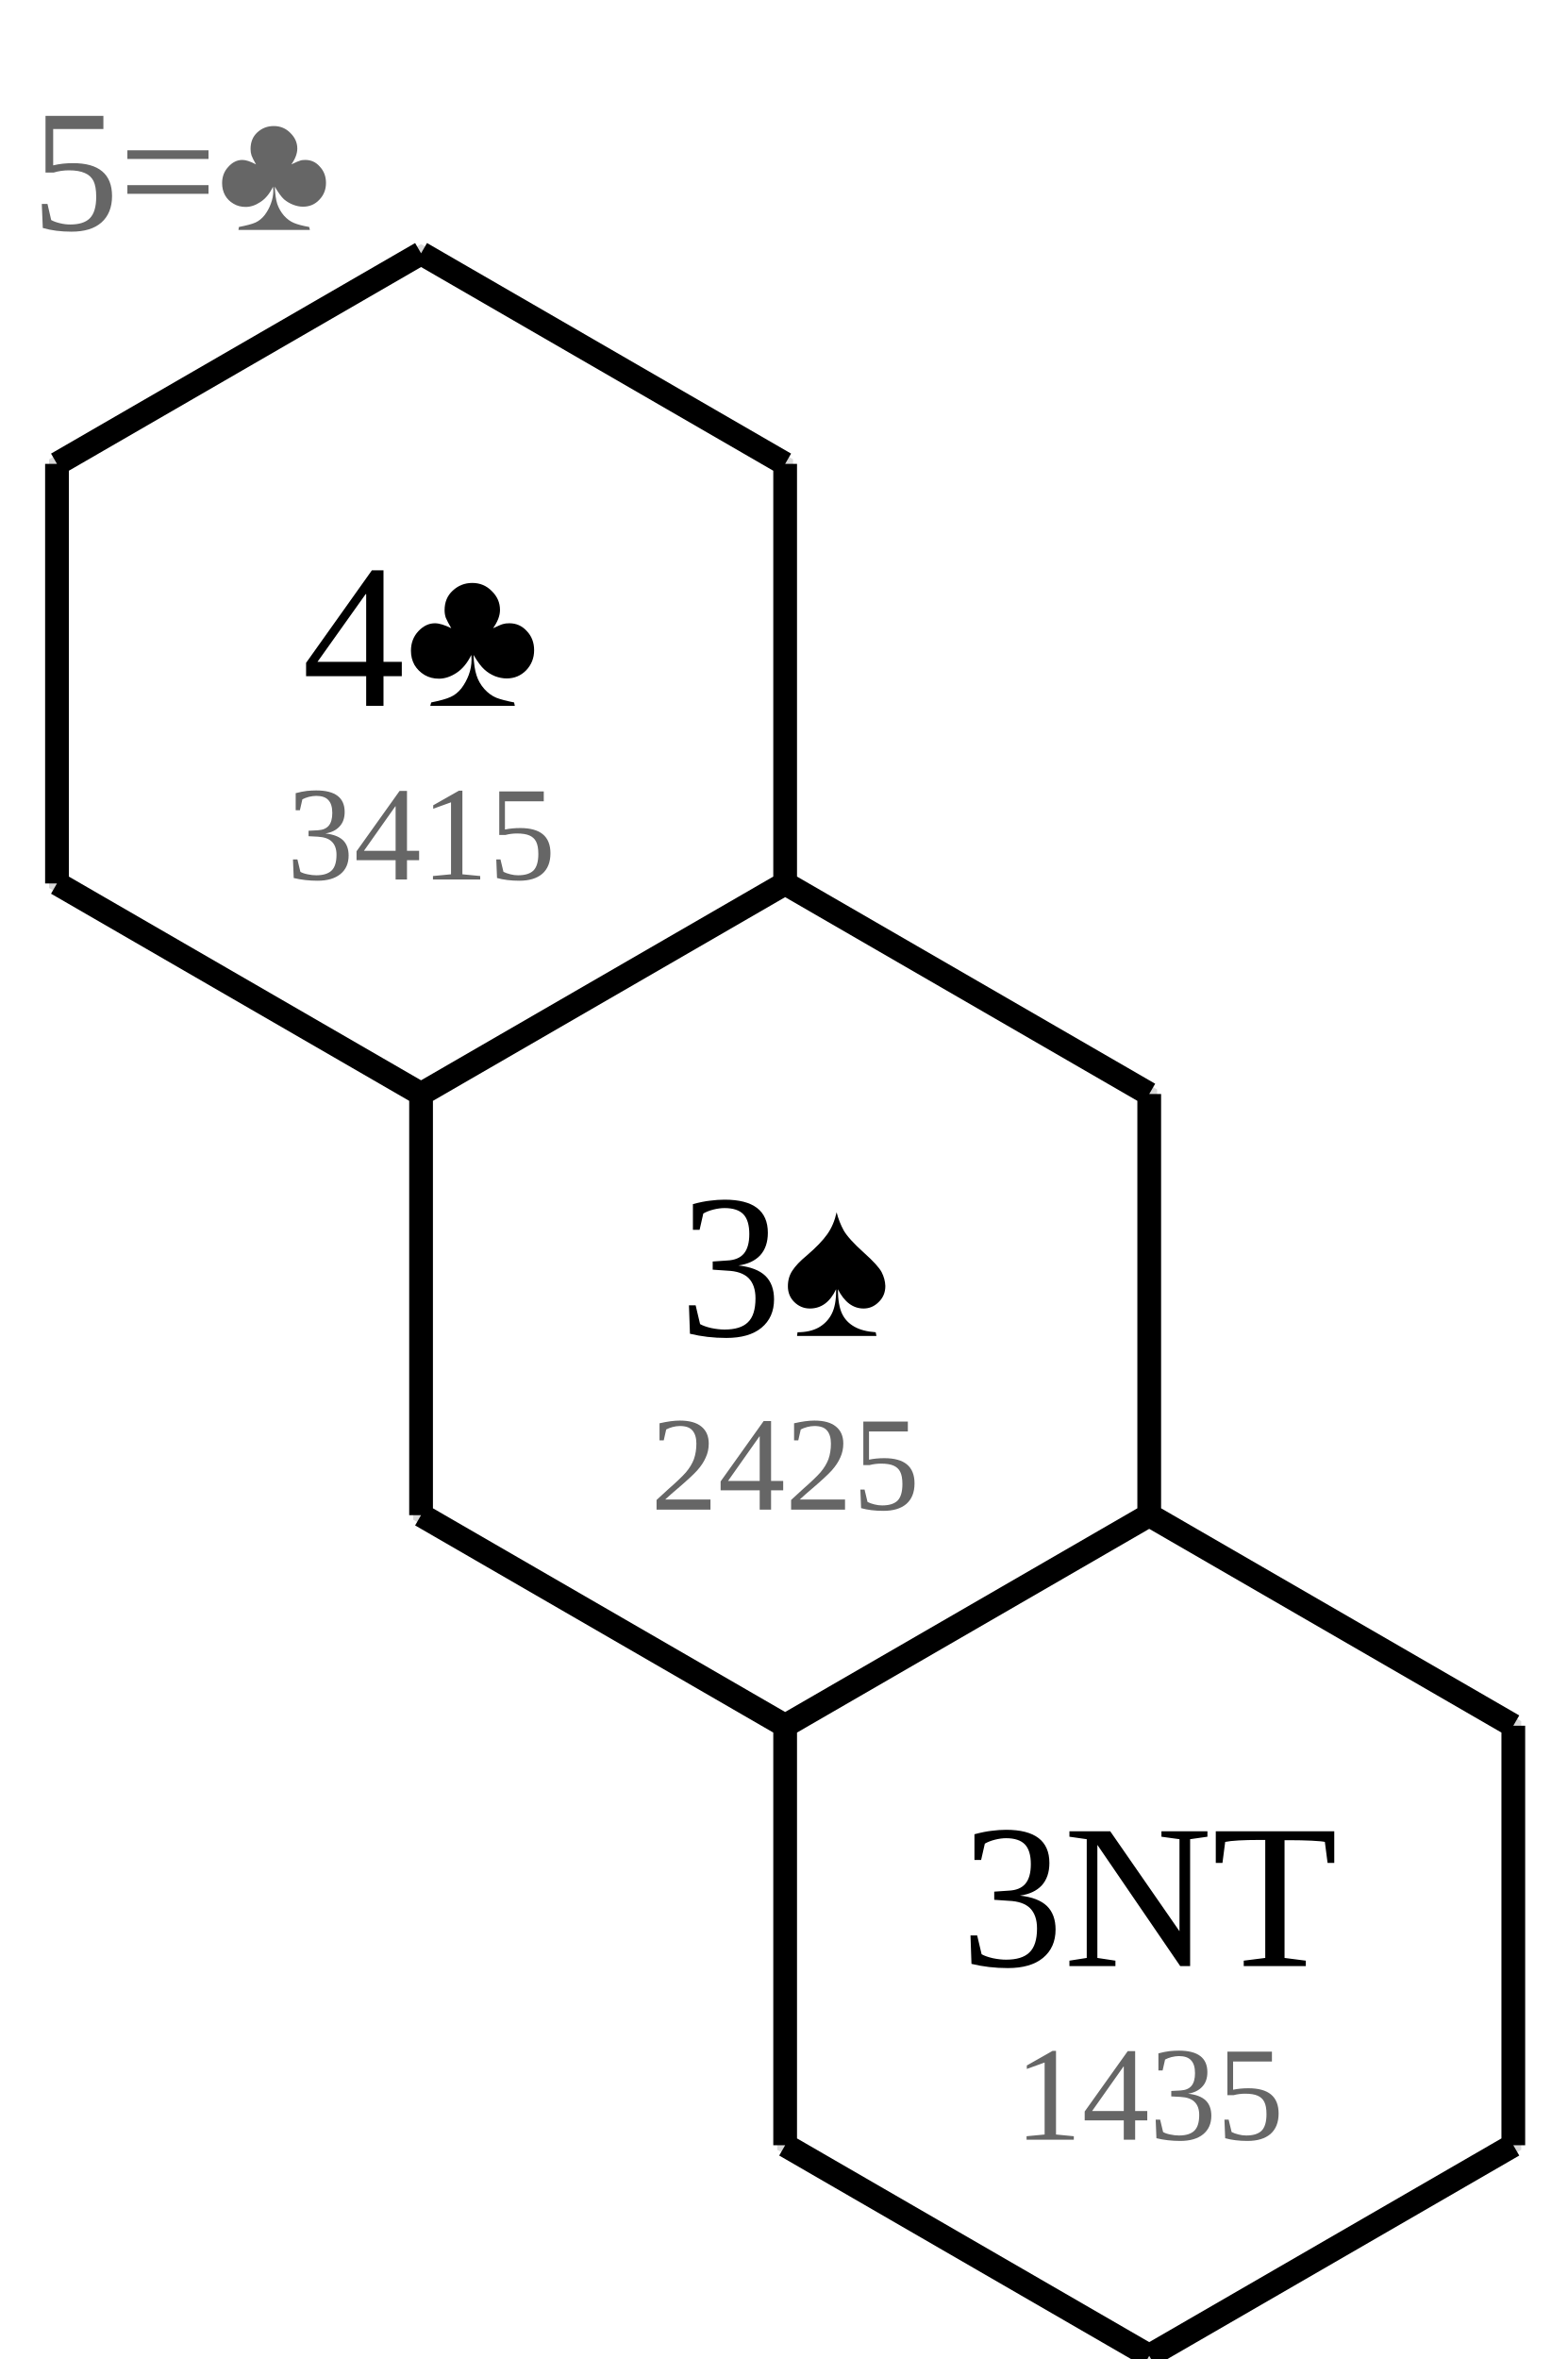
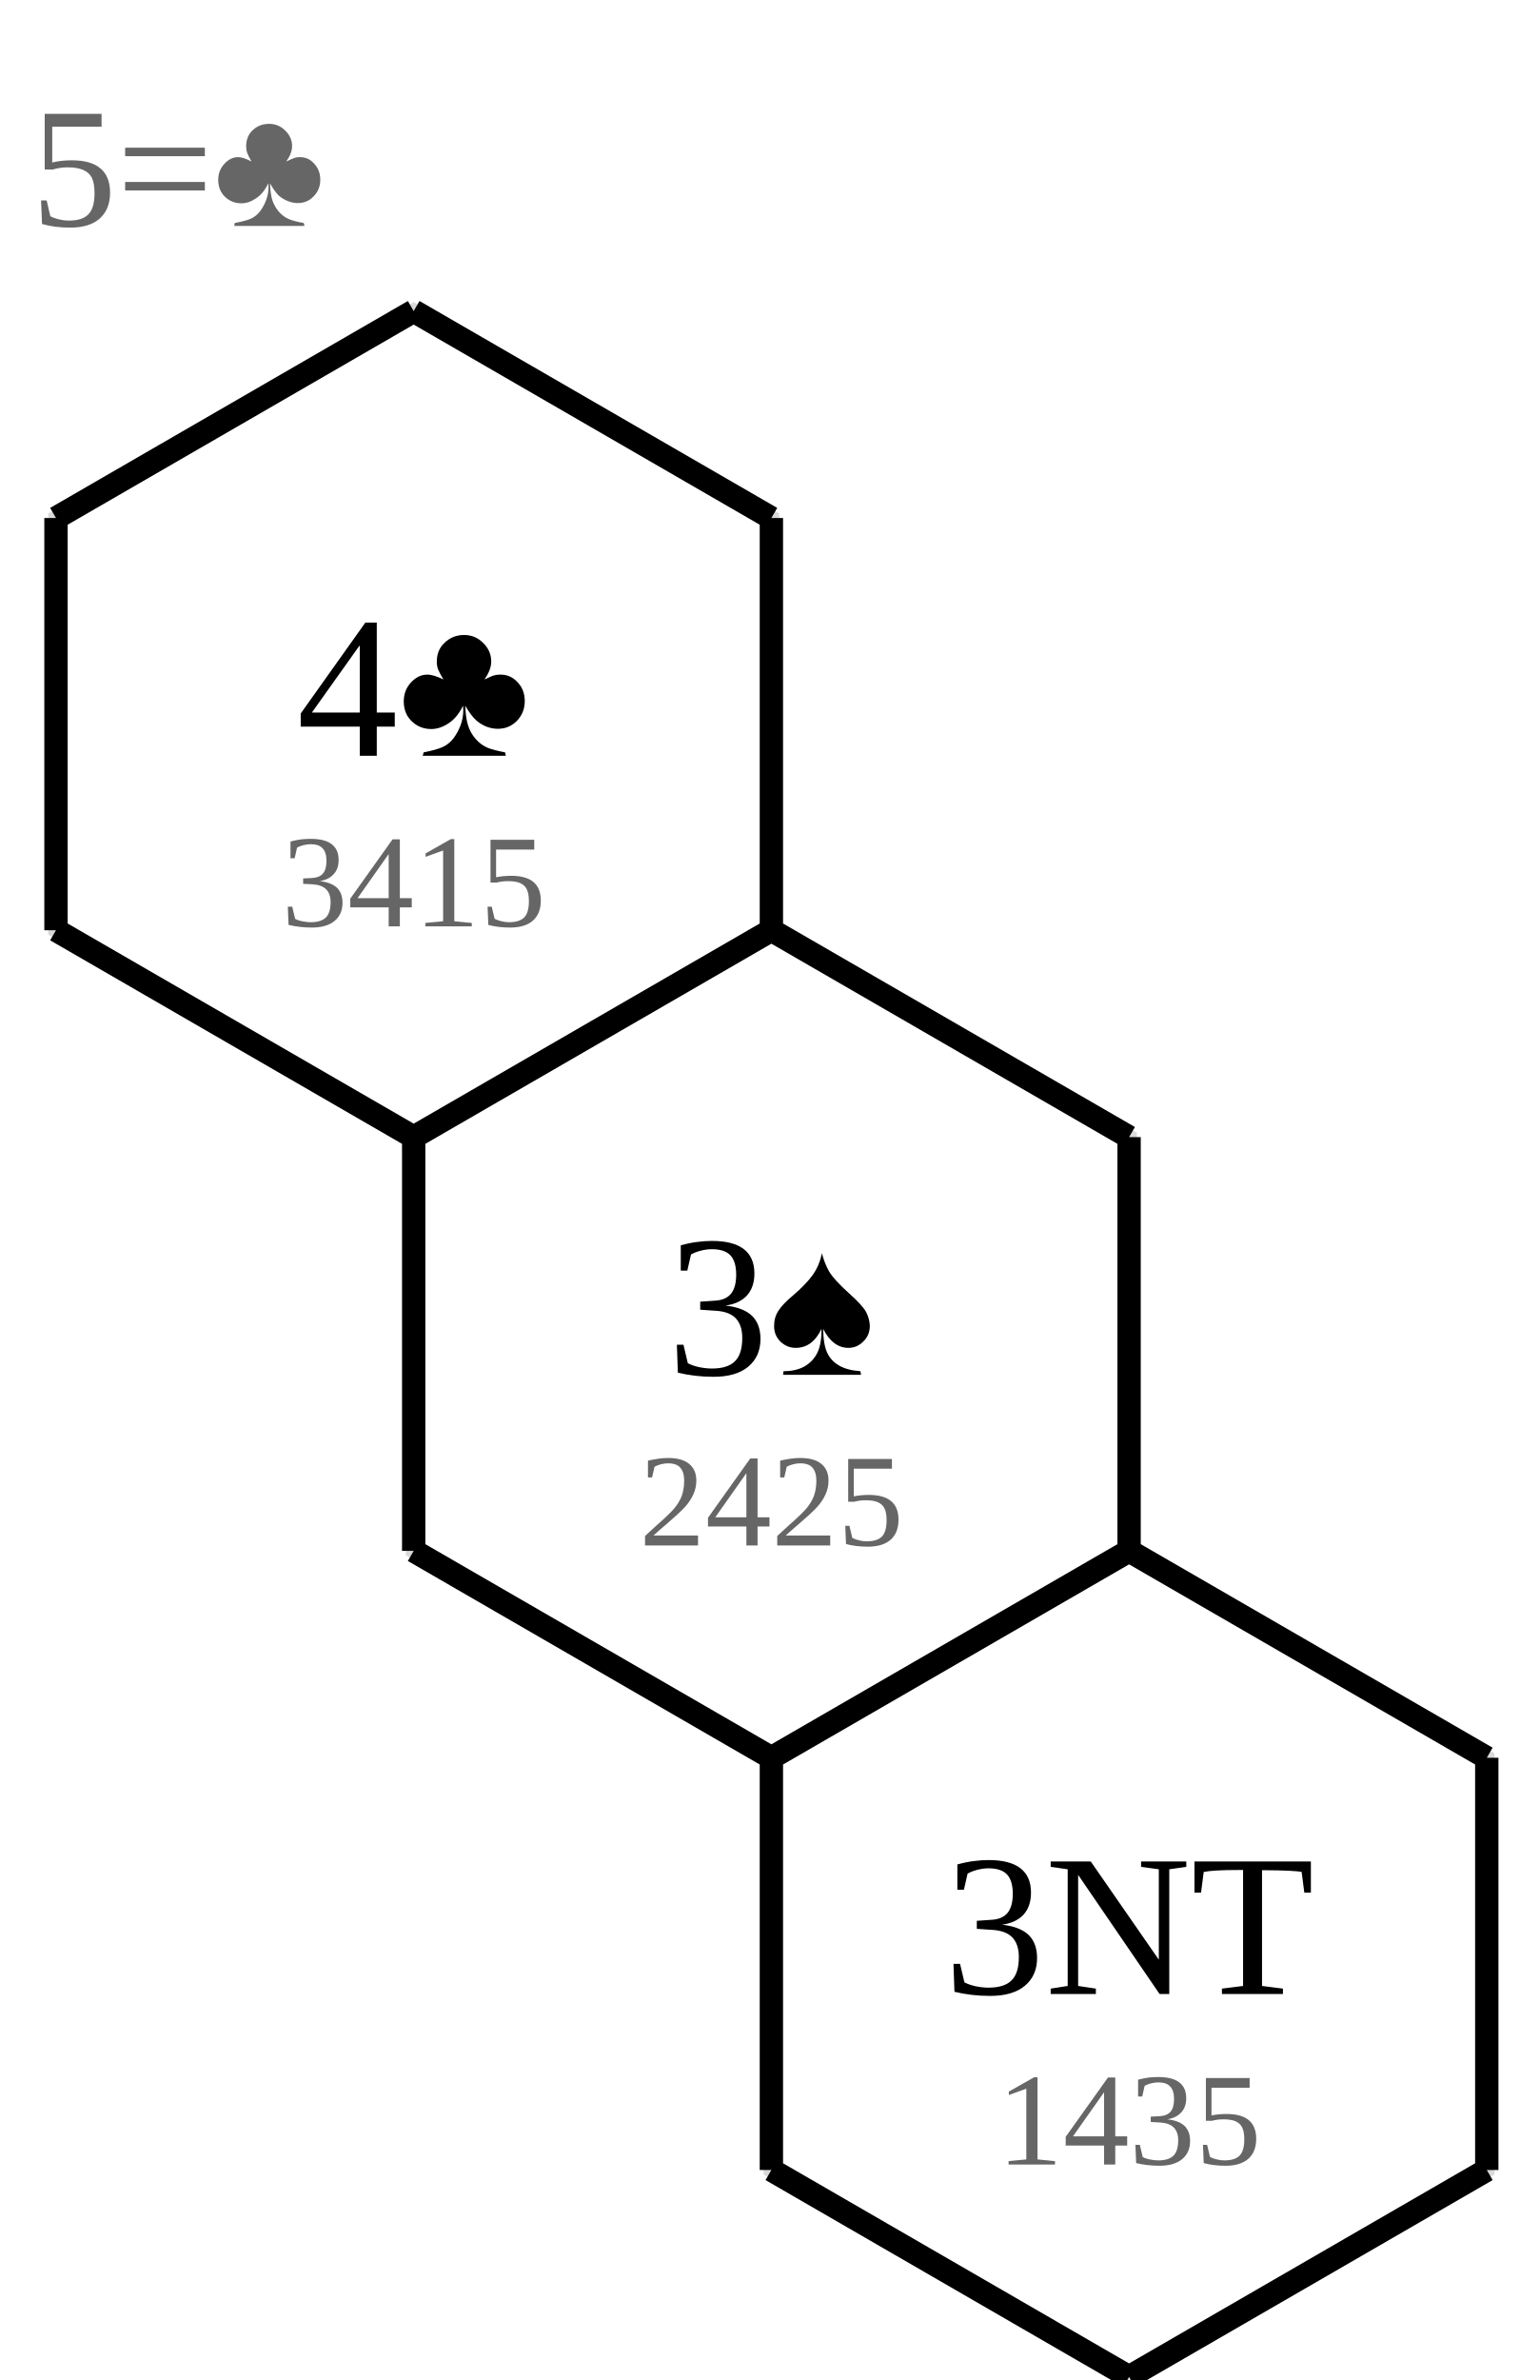
- <svg xmlns="http://www.w3.org/2000/svg" viewBox="0 0 99 149" style="display:block;margin:1em auto;width:100%;max-width:99px" fill="currentColor" font-size="13" text-anchor="middle" dominant-baseline="middle">
+ <svg xmlns="http://www.w3.org/2000/svg" viewBox="0 0 99 153" style="display:block;margin:1em auto;width:100%;max-width:99px" fill="currentColor" font-size="13" text-anchor="middle" dominant-baseline="middle">
  <defs>
    <pattern id="hatch" width="6" height="6" patternUnits="userSpaceOnUse" patternTransform="rotate(45)">
      <path d="M0 0v6" stroke="currentColor" stroke-opacity=".35" />
    </pattern>
  </defs>
  <g transform="translate(0.0,0.0)">
    <text x="2" y="12" font-size="11" opacity=".6" text-anchor="start">5=♣</text>
-     <path d="M95.6,109.0L72.6,95.7L49.6,109.0L49.6,135.5L72.6,148.8L95.6,135.5ZM72.6,69.1L49.6,55.8L26.6,69.1L26.6,95.7L49.6,109.0L72.6,95.7ZM49.6,29.3L26.6,16.0L3.6,29.3L3.6,55.8L26.6,69.1L49.6,55.8Z" fill="none" stroke="currentColor" stroke-opacity=".15" />
-     <path d="M95.6,135.5L95.6,109.0M95.6,109.0L72.6,95.7M72.6,95.7L49.6,109.0M49.6,109.0L49.6,135.5M49.6,135.5L72.6,148.8M72.6,148.8L95.6,135.5M72.6,95.7L72.6,69.1M72.6,69.1L49.6,55.8M49.6,55.8L26.6,69.1M26.6,69.1L26.6,95.7M26.6,95.7L49.6,109.0M49.6,109.0L72.6,95.7M49.6,55.8L49.6,29.3M49.6,29.3L26.6,16.0M26.6,16.0L3.6,29.3M3.6,29.3L3.6,55.8M3.6,55.8L26.6,69.1M26.6,69.1L49.6,55.8" fill="none" stroke="currentColor" stroke-width="1.5" />
-     <text x="72.6" y="121.2">3NT</text>
-     <text x="72.6" y="133.2" font-size="8.5" opacity=".6">1435</text>
-     <text x="49.6" y="81.4">3♠</text>
-     <text x="49.6" y="93.4" font-size="8.5" opacity=".6">2425</text>
-     <text x="26.6" y="41.6">4♣</text>
-     <text x="26.6" y="53.6" font-size="8.5" opacity=".6">3415</text>
+     <path d="M95.6,113.0L72.6,99.7L49.6,113.0L49.6,139.5L72.6,152.8L95.6,139.5ZM72.6,73.1L49.6,59.8L26.6,73.1L26.6,99.7L49.6,113.0L72.6,99.7ZM49.6,33.3L26.6,20.0L3.6,33.3L3.6,59.8L26.6,73.1L49.6,59.8Z" fill="none" stroke="currentColor" stroke-opacity=".15" />
+     <path d="M95.6,139.5L95.6,113.0M95.6,113.0L72.6,99.7M72.6,99.7L49.6,113.0M49.6,113.0L49.6,139.5M49.6,139.5L72.6,152.8M72.6,152.8L95.6,139.5M72.6,99.7L72.6,73.1M72.6,73.1L49.6,59.8M49.6,59.8L26.6,73.1M26.6,73.1L26.6,99.7M26.6,99.7L49.6,113.0M49.6,113.0L72.6,99.7M49.6,59.8L49.6,33.3M49.6,33.3L26.6,20.0M26.6,20.0L3.6,33.3M3.6,33.3L3.6,59.8M3.6,59.8L26.6,73.1M26.6,73.1L49.6,59.8" fill="none" stroke="currentColor" stroke-width="1.5" />
+     <text x="72.6" y="125.2">3NT</text>
+     <text x="72.6" y="137.2" font-size="8.5" opacity=".6">1435</text>
+     <text x="49.6" y="85.4">3♠</text>
+     <text x="49.6" y="97.4" font-size="8.5" opacity=".6">2425</text>
+     <text x="26.6" y="45.6">4♣</text>
+     <text x="26.6" y="57.6" font-size="8.5" opacity=".6">3415</text>
  </g>
</svg>
